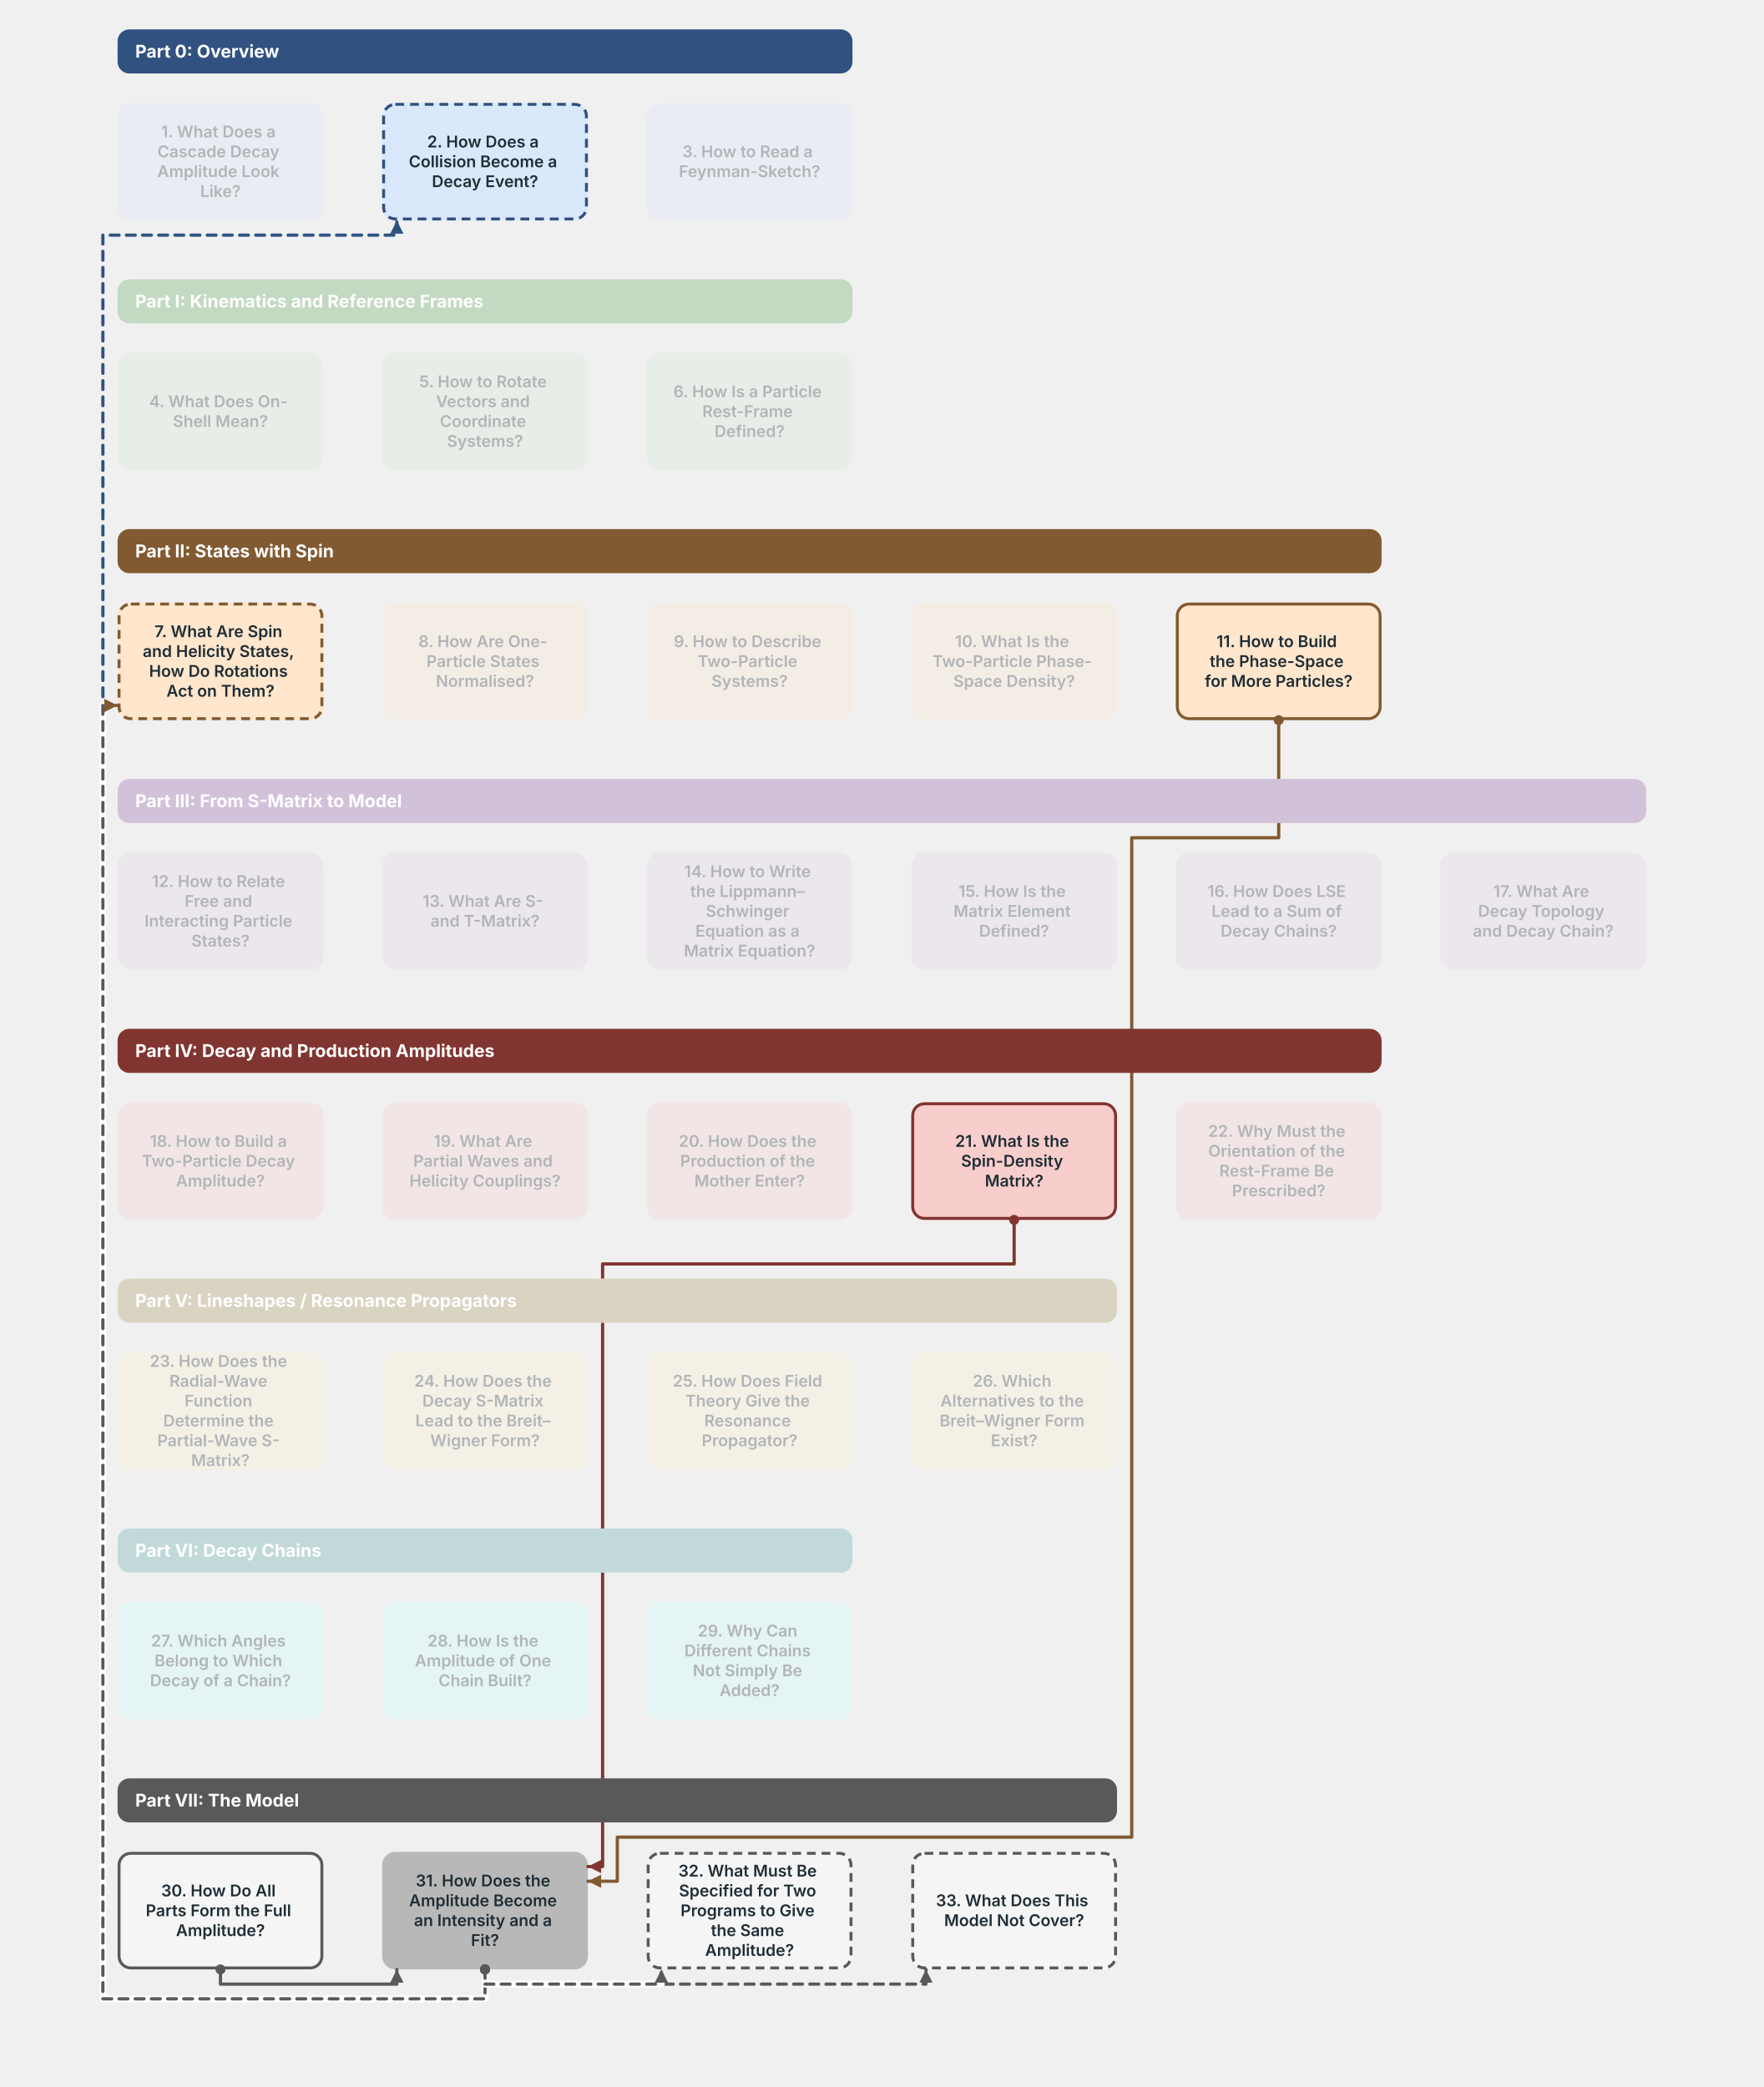
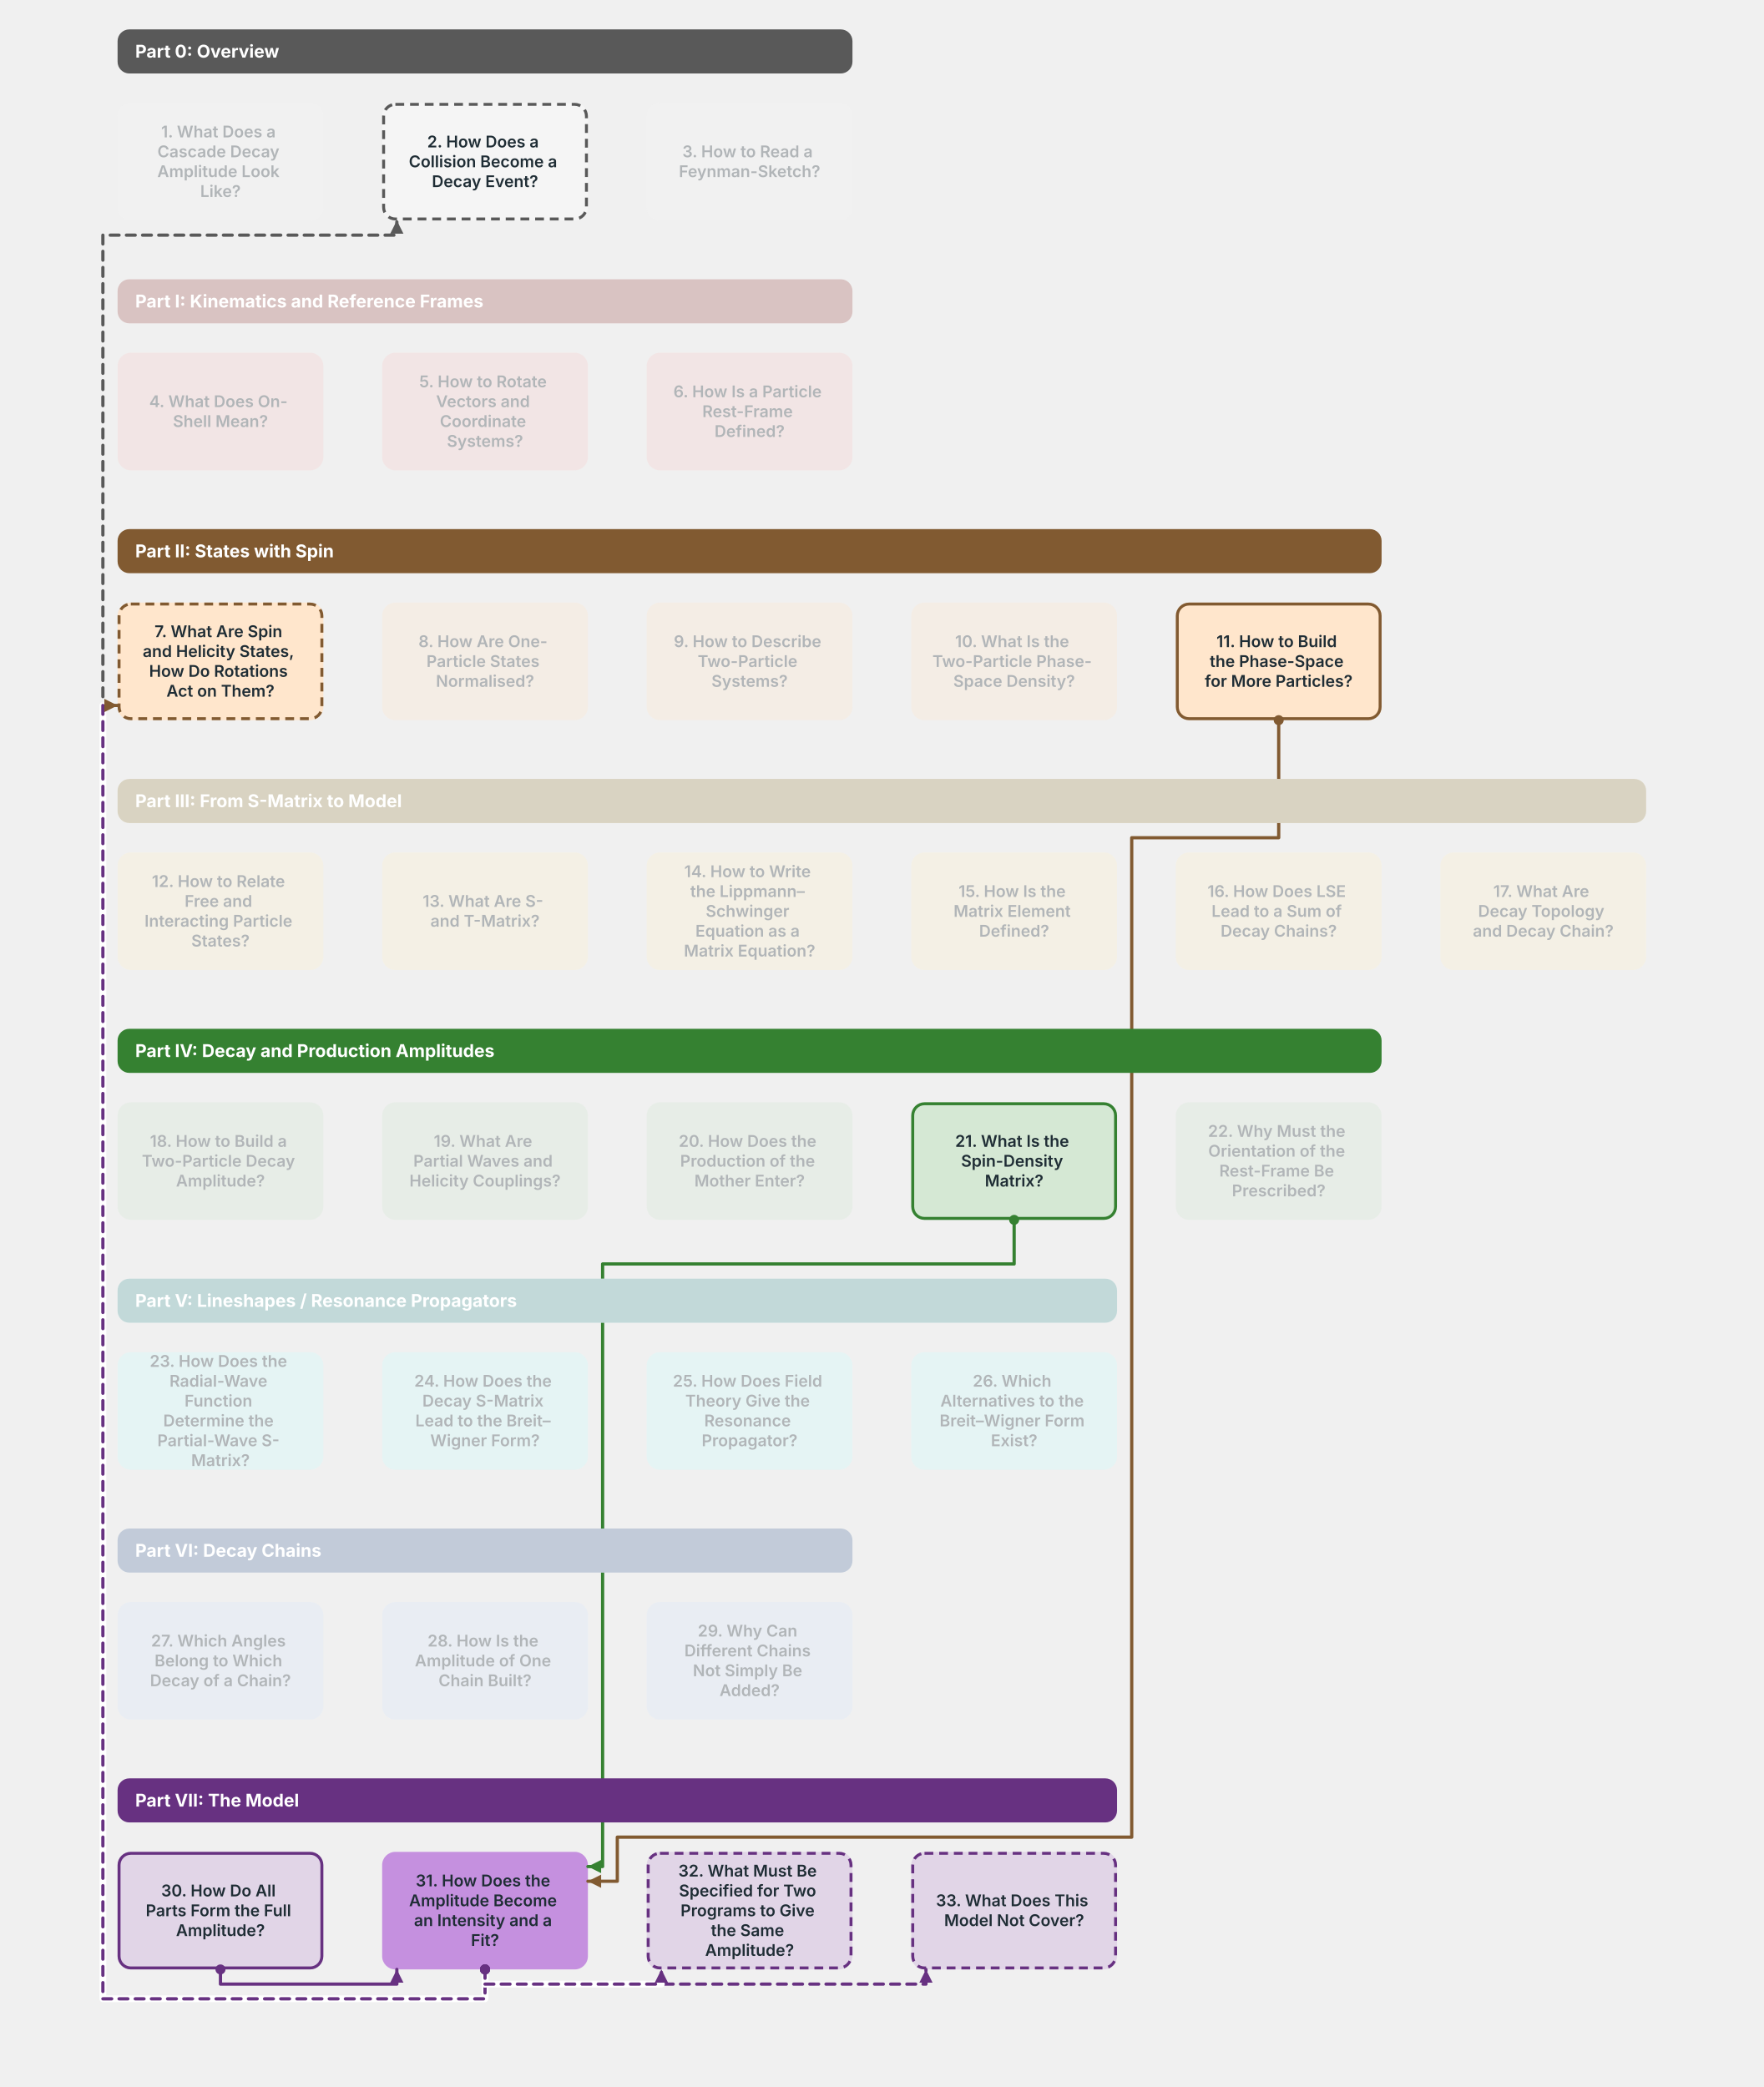
<svg xmlns="http://www.w3.org/2000/svg" viewBox="0 0 1200 1420" width="1200" height="1420" role="img" aria-label="Flow chart of the FAQ">
  <style>text{font-family:Inter,"Source Sans 3","Noto Sans","DejaVu Sans",sans-serif;font-size:11px;font-weight:600}.bar-title{font-size:12px;font-weight:700}</style>
  <g class="card" data-n="1" opacity="0.3">
-     <rect class="card-bg" data-n="1" x="80" y="70" width="140" height="80" rx="9" fill="#DAE8FC" />
+     <rect class="card-bg" data-n="1" x="80" y="70" width="140" height="80" rx="9" fill="#F5F5F5" />
    <text fill="#1f2d35" text-anchor="middle">
      <tspan x="150" y="93.5">1. What Does a</tspan>
      <tspan x="150" y="107.0">Cascade Decay</tspan>
      <tspan x="150" y="120.5">Amplitude Look</tspan>
      <tspan x="150" y="134.0">Like?</tspan>
    </text>
  </g>
  <g class="card" data-n="2" opacity="1">
-     <rect class="card-bg" data-n="2" x="260" y="70" width="140" height="80" rx="9" fill="#DAE8FC" />
-     <rect class="frame see" data-n="2" x="261" y="71" width="138" height="78" rx="8" fill="none" stroke="#315281" stroke-width="2" stroke-dasharray="6 4" />
+     <rect class="card-bg" data-n="2" x="260" y="70" width="140" height="80" rx="9" fill="#F5F5F5" />
+     <rect class="frame see" data-n="2" x="261" y="71" width="138" height="78" rx="8" fill="none" stroke="#595959" stroke-width="2" stroke-dasharray="6 4" />
    <text fill="#1f2d35" text-anchor="middle">
      <tspan x="330" y="100.3">2. How Does a</tspan>
      <tspan x="330" y="113.8">Collision Become a</tspan>
      <tspan x="330" y="127.3">Decay Event?</tspan>
    </text>
  </g>
  <g class="card" data-n="3" opacity="0.3">
-     <rect class="card-bg" data-n="3" x="440" y="70" width="140" height="80" rx="9" fill="#DAE8FC" />
+     <rect class="card-bg" data-n="3" x="440" y="70" width="140" height="80" rx="9" fill="#F5F5F5" />
    <text fill="#1f2d35" text-anchor="middle">
      <tspan x="510" y="107.0">3. How to Read a</tspan>
      <tspan x="510" y="120.5">Feynman-Sketch?</tspan>
    </text>
  </g>
  <g class="card" data-n="4" opacity="0.3">
-     <rect class="card-bg" data-n="4" x="80" y="240" width="140" height="80" rx="9" fill="#D5E8D4" />
+     <rect class="card-bg" data-n="4" x="80" y="240" width="140" height="80" rx="9" fill="#F8CECC" />
    <text fill="#1f2d35" text-anchor="middle">
      <tspan x="150" y="277.0">4. What Does On-</tspan>
      <tspan x="150" y="290.5">Shell Mean?</tspan>
    </text>
  </g>
  <g class="card" data-n="5" opacity="0.3">
-     <rect class="card-bg" data-n="5" x="260" y="240" width="140" height="80" rx="9" fill="#D5E8D4" />
+     <rect class="card-bg" data-n="5" x="260" y="240" width="140" height="80" rx="9" fill="#F8CECC" />
    <text fill="#1f2d35" text-anchor="middle">
      <tspan x="330" y="263.5">5. How to Rotate</tspan>
      <tspan x="330" y="277.0">Vectors and</tspan>
      <tspan x="330" y="290.5">Coordinate</tspan>
      <tspan x="330" y="304.0">Systems?</tspan>
    </text>
  </g>
  <g class="card" data-n="6" opacity="0.3">
-     <rect class="card-bg" data-n="6" x="440" y="240" width="140" height="80" rx="9" fill="#D5E8D4" />
+     <rect class="card-bg" data-n="6" x="440" y="240" width="140" height="80" rx="9" fill="#F8CECC" />
    <text fill="#1f2d35" text-anchor="middle">
      <tspan x="510" y="270.3">6. How Is a Particle</tspan>
      <tspan x="510" y="283.8">Rest-Frame</tspan>
      <tspan x="510" y="297.3">Defined?</tspan>
    </text>
  </g>
  <g class="card" data-n="7" opacity="1">
    <rect class="card-bg" data-n="7" x="80" y="410" width="140" height="80" rx="9" fill="#FFE6CC" />
    <rect class="frame see" data-n="7" x="81" y="411" width="138" height="78" rx="8" fill="none" stroke="#815A31" stroke-width="2" stroke-dasharray="6 4" />
    <text fill="#1f2d35" text-anchor="middle">
      <tspan x="150" y="433.5">7. What Are Spin</tspan>
      <tspan x="150" y="447.0">and Helicity States,</tspan>
      <tspan x="150" y="460.5">How Do Rotations</tspan>
      <tspan x="150" y="474.0">Act on Them?</tspan>
    </text>
  </g>
  <g class="card" data-n="8" opacity="0.3">
    <rect class="card-bg" data-n="8" x="260" y="410" width="140" height="80" rx="9" fill="#FFE6CC" />
    <text fill="#1f2d35" text-anchor="middle">
      <tspan x="330" y="440.3">8. How Are One-</tspan>
      <tspan x="330" y="453.8">Particle States</tspan>
      <tspan x="330" y="467.3">Normalised?</tspan>
    </text>
  </g>
  <g class="card" data-n="9" opacity="0.3">
    <rect class="card-bg" data-n="9" x="440" y="410" width="140" height="80" rx="9" fill="#FFE6CC" />
    <text fill="#1f2d35" text-anchor="middle">
      <tspan x="510" y="440.3">9. How to Describe</tspan>
      <tspan x="510" y="453.8">Two-Particle</tspan>
      <tspan x="510" y="467.3">Systems?</tspan>
    </text>
  </g>
  <g class="card" data-n="10" opacity="0.3">
    <rect class="card-bg" data-n="10" x="620" y="410" width="140" height="80" rx="9" fill="#FFE6CC" />
    <text fill="#1f2d35" text-anchor="middle">
      <tspan x="690" y="440.3">10. What Is the</tspan>
      <tspan x="690" y="453.8">Two-Particle Phase-</tspan>
      <tspan x="690" y="467.3">Space Density?</tspan>
    </text>
  </g>
  <g class="card" data-n="11" opacity="1">
    <rect class="card-bg" data-n="11" x="800" y="410" width="140" height="80" rx="9" fill="#FFE6CC" />
    <rect class="frame need" data-n="11" x="801" y="411" width="138" height="78" rx="8" fill="none" stroke="#815A31" stroke-width="2" />
    <text fill="#1f2d35" text-anchor="middle">
      <tspan x="870" y="440.3">11. How to Build</tspan>
      <tspan x="870" y="453.8">the Phase-Space</tspan>
      <tspan x="870" y="467.3">for More Particles?</tspan>
    </text>
  </g>
  <g class="card" data-n="12" opacity="0.3">
-     <rect class="card-bg" data-n="12" x="80" y="580" width="140" height="80" rx="9" fill="#E1D5E7" />
+     <rect class="card-bg" data-n="12" x="80" y="580" width="140" height="80" rx="9" fill="#FFF2CC" />
    <text fill="#1f2d35" text-anchor="middle">
      <tspan x="150" y="603.5">12. How to Relate</tspan>
      <tspan x="150" y="617.0">Free and</tspan>
      <tspan x="150" y="630.5">Interacting Particle</tspan>
      <tspan x="150" y="644.0">States?</tspan>
    </text>
  </g>
  <g class="card" data-n="13" opacity="0.3">
-     <rect class="card-bg" data-n="13" x="260" y="580" width="140" height="80" rx="9" fill="#E1D5E7" />
+     <rect class="card-bg" data-n="13" x="260" y="580" width="140" height="80" rx="9" fill="#FFF2CC" />
    <text fill="#1f2d35" text-anchor="middle">
      <tspan x="330" y="617.0">13. What Are S-</tspan>
      <tspan x="330" y="630.5">and T-Matrix?</tspan>
    </text>
  </g>
  <g class="card" data-n="14" opacity="0.3">
-     <rect class="card-bg" data-n="14" x="440" y="580" width="140" height="80" rx="9" fill="#E1D5E7" />
+     <rect class="card-bg" data-n="14" x="440" y="580" width="140" height="80" rx="9" fill="#FFF2CC" />
    <text fill="#1f2d35" text-anchor="middle">
      <tspan x="510" y="596.8">14. How to Write</tspan>
      <tspan x="510" y="610.3">the Lippmann–</tspan>
      <tspan x="510" y="623.8">Schwinger</tspan>
      <tspan x="510" y="637.3">Equation as a</tspan>
      <tspan x="510" y="650.8">Matrix Equation?</tspan>
    </text>
  </g>
  <g class="card" data-n="15" opacity="0.3">
-     <rect class="card-bg" data-n="15" x="620" y="580" width="140" height="80" rx="9" fill="#E1D5E7" />
+     <rect class="card-bg" data-n="15" x="620" y="580" width="140" height="80" rx="9" fill="#FFF2CC" />
    <text fill="#1f2d35" text-anchor="middle">
      <tspan x="690" y="610.3">15. How Is the</tspan>
      <tspan x="690" y="623.8">Matrix Element</tspan>
      <tspan x="690" y="637.3">Defined?</tspan>
    </text>
  </g>
  <g class="card" data-n="16" opacity="0.3">
-     <rect class="card-bg" data-n="16" x="800" y="580" width="140" height="80" rx="9" fill="#E1D5E7" />
+     <rect class="card-bg" data-n="16" x="800" y="580" width="140" height="80" rx="9" fill="#FFF2CC" />
    <text fill="#1f2d35" text-anchor="middle">
      <tspan x="870" y="610.3">16. How Does LSE</tspan>
      <tspan x="870" y="623.8">Lead to a Sum of</tspan>
      <tspan x="870" y="637.3">Decay Chains?</tspan>
    </text>
  </g>
  <g class="card" data-n="17" opacity="0.3">
-     <rect class="card-bg" data-n="17" x="980" y="580" width="140" height="80" rx="9" fill="#E1D5E7" />
+     <rect class="card-bg" data-n="17" x="980" y="580" width="140" height="80" rx="9" fill="#FFF2CC" />
    <text fill="#1f2d35" text-anchor="middle">
      <tspan x="1050" y="610.3">17. What Are</tspan>
      <tspan x="1050" y="623.8">Decay Topology</tspan>
      <tspan x="1050" y="637.3">and Decay Chain?</tspan>
    </text>
  </g>
  <g class="card" data-n="18" opacity="0.3">
-     <rect class="card-bg" data-n="18" x="80" y="750" width="140" height="80" rx="9" fill="#F8CECC" />
+     <rect class="card-bg" data-n="18" x="80" y="750" width="140" height="80" rx="9" fill="#D5E8D4" />
    <text fill="#1f2d35" text-anchor="middle">
      <tspan x="150" y="780.3">18. How to Build a</tspan>
      <tspan x="150" y="793.8">Two-Particle Decay</tspan>
      <tspan x="150" y="807.3">Amplitude?</tspan>
    </text>
  </g>
  <g class="card" data-n="19" opacity="0.3">
-     <rect class="card-bg" data-n="19" x="260" y="750" width="140" height="80" rx="9" fill="#F8CECC" />
+     <rect class="card-bg" data-n="19" x="260" y="750" width="140" height="80" rx="9" fill="#D5E8D4" />
    <text fill="#1f2d35" text-anchor="middle">
      <tspan x="330" y="780.3">19. What Are</tspan>
      <tspan x="330" y="793.8">Partial Waves and</tspan>
      <tspan x="330" y="807.3">Helicity Couplings?</tspan>
    </text>
  </g>
  <g class="card" data-n="20" opacity="0.3">
-     <rect class="card-bg" data-n="20" x="440" y="750" width="140" height="80" rx="9" fill="#F8CECC" />
+     <rect class="card-bg" data-n="20" x="440" y="750" width="140" height="80" rx="9" fill="#D5E8D4" />
    <text fill="#1f2d35" text-anchor="middle">
      <tspan x="510" y="780.3">20. How Does the</tspan>
      <tspan x="510" y="793.8">Production of the</tspan>
      <tspan x="510" y="807.3">Mother Enter?</tspan>
    </text>
  </g>
  <g class="card" data-n="21" opacity="1">
-     <rect class="card-bg" data-n="21" x="620" y="750" width="140" height="80" rx="9" fill="#F8CECC" />
-     <rect class="frame need" data-n="21" x="621" y="751" width="138" height="78" rx="8" fill="none" stroke="#813531" stroke-width="2" />
+     <rect class="card-bg" data-n="21" x="620" y="750" width="140" height="80" rx="9" fill="#D5E8D4" />
+     <rect class="frame need" data-n="21" x="621" y="751" width="138" height="78" rx="8" fill="none" stroke="#358131" stroke-width="2" />
    <text fill="#1f2d35" text-anchor="middle">
      <tspan x="690" y="780.3">21. What Is the</tspan>
      <tspan x="690" y="793.8">Spin-Density</tspan>
      <tspan x="690" y="807.3">Matrix?</tspan>
    </text>
  </g>
  <g class="card" data-n="22" opacity="0.3">
-     <rect class="card-bg" data-n="22" x="800" y="750" width="140" height="80" rx="9" fill="#F8CECC" />
+     <rect class="card-bg" data-n="22" x="800" y="750" width="140" height="80" rx="9" fill="#D5E8D4" />
    <text fill="#1f2d35" text-anchor="middle">
      <tspan x="870" y="773.5">22. Why Must the</tspan>
      <tspan x="870" y="787.0">Orientation of the</tspan>
      <tspan x="870" y="800.5">Rest-Frame Be</tspan>
      <tspan x="870" y="814.0">Prescribed?</tspan>
    </text>
  </g>
  <g class="card" data-n="23" opacity="0.3">
-     <rect class="card-bg" data-n="23" x="80" y="920" width="140" height="80" rx="9" fill="#FFF2CC" />
+     <rect class="card-bg" data-n="23" x="80" y="920" width="140" height="80" rx="9" fill="#CCFFFF" />
    <text fill="#1f2d35" text-anchor="middle">
      <tspan x="150" y="930.0">23. How Does the</tspan>
      <tspan x="150" y="943.5">Radial-Wave</tspan>
      <tspan x="150" y="957.0">Function</tspan>
      <tspan x="150" y="970.5">Determine the</tspan>
      <tspan x="150" y="984.0">Partial-Wave S-</tspan>
      <tspan x="150" y="997.5">Matrix?</tspan>
    </text>
  </g>
  <g class="card" data-n="24" opacity="0.3">
-     <rect class="card-bg" data-n="24" x="260" y="920" width="140" height="80" rx="9" fill="#FFF2CC" />
+     <rect class="card-bg" data-n="24" x="260" y="920" width="140" height="80" rx="9" fill="#CCFFFF" />
    <text fill="#1f2d35" text-anchor="middle">
      <tspan x="330" y="943.5">24. How Does the</tspan>
      <tspan x="330" y="957.0">Decay S-Matrix</tspan>
      <tspan x="330" y="970.5">Lead to the Breit–</tspan>
      <tspan x="330" y="984.0">Wigner Form?</tspan>
    </text>
  </g>
  <g class="card" data-n="25" opacity="0.3">
-     <rect class="card-bg" data-n="25" x="440" y="920" width="140" height="80" rx="9" fill="#FFF2CC" />
+     <rect class="card-bg" data-n="25" x="440" y="920" width="140" height="80" rx="9" fill="#CCFFFF" />
    <text fill="#1f2d35" text-anchor="middle">
      <tspan x="510" y="943.5">25. How Does Field</tspan>
      <tspan x="510" y="957.0">Theory Give the</tspan>
      <tspan x="510" y="970.5">Resonance</tspan>
      <tspan x="510" y="984.0">Propagator?</tspan>
    </text>
  </g>
  <g class="card" data-n="26" opacity="0.3">
-     <rect class="card-bg" data-n="26" x="620" y="920" width="140" height="80" rx="9" fill="#FFF2CC" />
+     <rect class="card-bg" data-n="26" x="620" y="920" width="140" height="80" rx="9" fill="#CCFFFF" />
    <text fill="#1f2d35" text-anchor="middle">
      <tspan x="690" y="943.5">26. Which</tspan>
      <tspan x="690" y="957.0">Alternatives to the</tspan>
      <tspan x="690" y="970.5">Breit–Wigner Form</tspan>
      <tspan x="690" y="984.0">Exist?</tspan>
    </text>
  </g>
  <g class="card" data-n="27" opacity="0.3">
-     <rect class="card-bg" data-n="27" x="80" y="1090" width="140" height="80" rx="9" fill="#CCFFFF" />
+     <rect class="card-bg" data-n="27" x="80" y="1090" width="140" height="80" rx="9" fill="#DAE8FC" />
    <text fill="#1f2d35" text-anchor="middle">
      <tspan x="150" y="1120.3">27. Which Angles</tspan>
      <tspan x="150" y="1133.8">Belong to Which</tspan>
      <tspan x="150" y="1147.3">Decay of a Chain?</tspan>
    </text>
  </g>
  <g class="card" data-n="28" opacity="0.3">
-     <rect class="card-bg" data-n="28" x="260" y="1090" width="140" height="80" rx="9" fill="#CCFFFF" />
+     <rect class="card-bg" data-n="28" x="260" y="1090" width="140" height="80" rx="9" fill="#DAE8FC" />
    <text fill="#1f2d35" text-anchor="middle">
      <tspan x="330" y="1120.3">28. How Is the</tspan>
      <tspan x="330" y="1133.8">Amplitude of One</tspan>
      <tspan x="330" y="1147.3">Chain Built?</tspan>
    </text>
  </g>
  <g class="card" data-n="29" opacity="0.3">
-     <rect class="card-bg" data-n="29" x="440" y="1090" width="140" height="80" rx="9" fill="#CCFFFF" />
+     <rect class="card-bg" data-n="29" x="440" y="1090" width="140" height="80" rx="9" fill="#DAE8FC" />
    <text fill="#1f2d35" text-anchor="middle">
      <tspan x="510" y="1113.5">29. Why Can</tspan>
      <tspan x="510" y="1127.0">Different Chains</tspan>
      <tspan x="510" y="1140.5">Not Simply Be</tspan>
      <tspan x="510" y="1154.0">Added?</tspan>
    </text>
  </g>
  <g class="card" data-n="30" opacity="1">
-     <rect class="card-bg" data-n="30" x="80" y="1260" width="140" height="80" rx="9" fill="#F5F5F5" />
-     <rect class="frame need" data-n="30" x="81" y="1261" width="138" height="78" rx="8" fill="none" stroke="#595959" stroke-width="2" />
+     <rect class="card-bg" data-n="30" x="80" y="1260" width="140" height="80" rx="9" fill="#E1D5E7" />
+     <rect class="frame need" data-n="30" x="81" y="1261" width="138" height="78" rx="8" fill="none" stroke="#673181" stroke-width="2" />
    <text fill="#1f2d35" text-anchor="middle">
      <tspan x="150" y="1290.3">30. How Do All</tspan>
      <tspan x="150" y="1303.8">Parts Form the Full</tspan>
      <tspan x="150" y="1317.3">Amplitude?</tspan>
    </text>
  </g>
  <g class="card" data-n="31" opacity="1">
-     <rect class="card-bg" data-n="31" x="260" y="1260" width="140" height="80" rx="9" fill="#B8B8B8" />
+     <rect class="card-bg" data-n="31" x="260" y="1260" width="140" height="80" rx="9" fill="#C590DF" />
    <text fill="#1f2d35" text-anchor="middle">
      <tspan x="330" y="1283.5">31. How Does the</tspan>
      <tspan x="330" y="1297.0">Amplitude Become</tspan>
      <tspan x="330" y="1310.5">an Intensity and a</tspan>
      <tspan x="330" y="1324.0">Fit?</tspan>
    </text>
  </g>
  <g class="card" data-n="32" opacity="1">
-     <rect class="card-bg" data-n="32" x="440" y="1260" width="140" height="80" rx="9" fill="#F5F5F5" />
-     <rect class="frame see" data-n="32" x="441" y="1261" width="138" height="78" rx="8" fill="none" stroke="#595959" stroke-width="2" stroke-dasharray="6 4" />
+     <rect class="card-bg" data-n="32" x="440" y="1260" width="140" height="80" rx="9" fill="#E1D5E7" />
+     <rect class="frame see" data-n="32" x="441" y="1261" width="138" height="78" rx="8" fill="none" stroke="#673181" stroke-width="2" stroke-dasharray="6 4" />
    <text fill="#1f2d35" text-anchor="middle">
      <tspan x="510" y="1276.8">32. What Must Be</tspan>
      <tspan x="510" y="1290.3">Specified for Two</tspan>
      <tspan x="510" y="1303.8">Programs to Give</tspan>
      <tspan x="510" y="1317.3">the Same</tspan>
      <tspan x="510" y="1330.8">Amplitude?</tspan>
    </text>
  </g>
  <g class="card" data-n="33" opacity="1">
-     <rect class="card-bg" data-n="33" x="620" y="1260" width="140" height="80" rx="9" fill="#F5F5F5" />
-     <rect class="frame see" data-n="33" x="621" y="1261" width="138" height="78" rx="8" fill="none" stroke="#595959" stroke-width="2" stroke-dasharray="6 4" />
+     <rect class="card-bg" data-n="33" x="620" y="1260" width="140" height="80" rx="9" fill="#E1D5E7" />
+     <rect class="frame see" data-n="33" x="621" y="1261" width="138" height="78" rx="8" fill="none" stroke="#673181" stroke-width="2" stroke-dasharray="6 4" />
    <text fill="#1f2d35" text-anchor="middle">
      <tspan x="690" y="1297.0">33. What Does This</tspan>
      <tspan x="690" y="1310.5">Model Not Cover?</tspan>
    </text>
  </g>
  <g class="lines" fill="none" stroke-linejoin="round" stroke-linecap="round">
-     <path class="see" data-card="32" data-from="31" data-to="32" d="M330 1340 L330 1350 L450 1350 L450 1340" stroke="#595959" stroke-width="2.2" stroke-dasharray="6 5" />
-     <path class="see" data-card="33" data-from="31" data-to="33" d="M330 1340 L330 1350 L630 1350 L630 1340" stroke="#595959" stroke-width="2.2" stroke-dasharray="6 5" />
+     <path class="see" data-card="32" data-from="31" data-to="32" d="M330 1340 L330 1350 L450 1350 L450 1340" stroke="#673181" stroke-width="2.2" stroke-dasharray="6 5" />
+     <path class="see" data-card="33" data-from="31" data-to="33" d="M330 1340 L330 1350 L630 1350 L630 1340" stroke="#673181" stroke-width="2.2" stroke-dasharray="6 5" />
    <path class="see" data-card="7" data-from="31" data-to="7" d="M330 1340 L330 1360 L70 1360 L70 480 L80 480" stroke="#815A31" stroke-width="2.2" stroke-dasharray="6 5" />
-     <path class="see" data-card="2" data-from="31" data-to="2" d="M330 1340 L330 1360 L70 1360 L70 160 L270 160 L270 150" stroke="#315281" stroke-width="2.2" stroke-dasharray="6 5" />
+     <path class="see" data-card="2" data-from="31" data-to="2" d="M330 1340 L330 1360 L70 1360 L70 160 L270 160 L270 150" stroke="#595959" stroke-width="2.2" stroke-dasharray="6 5" />
    <path class="trunk-under" d="M70 480 L70 1360 L330 1360 L330 1350" stroke="#fff" stroke-width="4.6" />
-     <path class="trunk" d="M70 480 L70 1360 L330 1360 L330 1350" stroke="#595959" stroke-width="2.2" stroke-dasharray="6 5" />
+     <path class="trunk" d="M70 480 L70 1360 L330 1360 L330 1350" stroke="#673181" stroke-width="2.2" stroke-dasharray="6 5" />
    <path class="trunk-under" d="M330 1340 L330 1350" stroke="#fff" stroke-width="4.6" />
-     <path class="trunk" d="M330 1340 L330 1350" stroke="#595959" stroke-width="2.2" stroke-dasharray="6 5" />
+     <path class="trunk" d="M330 1340 L330 1350" stroke="#673181" stroke-width="2.2" stroke-dasharray="6 5" />
    <path class="trunk-under" d="M330 1350 L450 1350" stroke="#fff" stroke-width="4.6" />
-     <path class="trunk" d="M330 1350 L450 1350" stroke="#595959" stroke-width="2.2" stroke-dasharray="6 5" />
-     <path class="need" data-card="30" data-from="30" data-to="31" d="M150 1340 L150 1350 L270 1350 L270 1340" stroke="#595959" stroke-width="2.2" />
-     <path class="need" data-card="21" data-from="21" data-to="31" d="M690 830 L690 860 L410 860 L410 1270 L400 1270" stroke="#813531" stroke-width="2.2" />
+     <path class="trunk" d="M330 1350 L450 1350" stroke="#673181" stroke-width="2.2" stroke-dasharray="6 5" />
+     <path class="need" data-card="30" data-from="30" data-to="31" d="M150 1340 L150 1350 L270 1350 L270 1340" stroke="#673181" stroke-width="2.2" />
+     <path class="need" data-card="21" data-from="21" data-to="31" d="M690 830 L690 860 L410 860 L410 1270 L400 1270" stroke="#358131" stroke-width="2.2" />
    <path class="need" data-card="11" data-from="11" data-to="31" d="M870 490 L870 570 L770 570 L770 1250 L420 1250 L420 1280 L400 1280" stroke="#815A31" stroke-width="2.2" />
-     <polygon class="arrow" data-card="30" points="270,1340 274.5,1349 265.5,1349" fill="#595959" stroke="none" />
-     <polygon class="arrow" data-card="21" points="400,1270 409,1265.5 409,1274.5" fill="#813531" stroke="none" />
+     <polygon class="arrow" data-card="30" points="270,1340 274.5,1349 265.5,1349" fill="#673181" stroke="none" />
+     <polygon class="arrow" data-card="21" points="400,1270 409,1265.5 409,1274.5" fill="#358131" stroke="none" />
    <polygon class="arrow" data-card="11" points="400,1280 409,1275.5 409,1284.5" fill="#815A31" stroke="none" />
-     <polygon class="arrow" data-card="32" points="450,1340 454.5,1349 445.5,1349" fill="#595959" stroke="none" />
-     <polygon class="arrow" data-card="33" points="630,1340 634.5,1349 625.5,1349" fill="#595959" stroke="none" />
+     <polygon class="arrow" data-card="32" points="450,1340 454.5,1349 445.5,1349" fill="#673181" stroke="none" />
+     <polygon class="arrow" data-card="33" points="630,1340 634.5,1349 625.5,1349" fill="#673181" stroke="none" />
    <polygon class="arrow" data-card="7" points="80,480 71,484.5 71,475.5" fill="#815A31" stroke="none" />
-     <polygon class="arrow" data-card="2" points="270,150 274.5,159 265.5,159" fill="#315281" stroke="none" />
-     <circle class="start" data-card="30" cx="150" cy="1340" r="3.4" fill="#595959" stroke="none" />
-     <circle class="start" data-card="21" cx="690" cy="830" r="3.4" fill="#813531" stroke="none" />
+     <polygon class="arrow" data-card="2" points="270,150 274.5,159 265.5,159" fill="#595959" stroke="none" />
+     <circle class="start" data-card="30" cx="150" cy="1340" r="3.4" fill="#673181" stroke="none" />
+     <circle class="start" data-card="21" cx="690" cy="830" r="3.4" fill="#358131" stroke="none" />
    <circle class="start" data-card="11" cx="870" cy="490" r="3.4" fill="#815A31" stroke="none" />
-     <circle class="start" data-card="32" cx="330" cy="1340" r="3.4" fill="#595959" stroke="none" />
-     <circle class="start" data-card="33" cx="330" cy="1340" r="3.4" fill="#595959" stroke="none" />
-     <circle class="start" data-card="7" cx="330" cy="1340" r="3.4" fill="#595959" stroke="none" />
-     <circle class="start" data-card="2" cx="330" cy="1340" r="3.4" fill="#595959" stroke="none" />
+     <circle class="start" data-card="32" cx="330" cy="1340" r="3.4" fill="#673181" stroke="none" />
+     <circle class="start" data-card="33" cx="330" cy="1340" r="3.4" fill="#673181" stroke="none" />
+     <circle class="start" data-card="7" cx="330" cy="1340" r="3.4" fill="#673181" stroke="none" />
+     <circle class="start" data-card="2" cx="330" cy="1340" r="3.4" fill="#673181" stroke="none" />
  </g>
  <g class="bar" data-part="0" opacity="1">
-     <rect x="80" y="20" width="500" height="30" rx="8" fill="#315281" />
+     <rect x="80" y="20" width="500" height="30" rx="8" fill="#595959" />
    <text class="bar-title" x="92" y="39.2" fill="#fff">Part 0: Overview</text>
  </g>
  <rect class="bar-underlay" x="80" y="190" width="500" height="30" rx="8" fill="#fff" />
  <g class="bar" data-part="1" opacity="0.3">
-     <rect x="80" y="190" width="500" height="30" rx="8" fill="#358131" />
+     <rect x="80" y="190" width="500" height="30" rx="8" fill="#813531" />
    <text class="bar-title" x="92" y="209.2" fill="#fff">Part I: Kinematics and Reference Frames</text>
  </g>
  <g class="bar" data-part="2" opacity="1">
    <rect x="80" y="360" width="860" height="30" rx="8" fill="#815A31" />
    <text class="bar-title" x="92" y="379.2" fill="#fff">Part II: States with Spin</text>
  </g>
  <rect class="bar-underlay" x="80" y="530" width="1040" height="30" rx="8" fill="#fff" />
  <g class="bar" data-part="3" opacity="0.3">
-     <rect x="80" y="530" width="1040" height="30" rx="8" fill="#673181" />
+     <rect x="80" y="530" width="1040" height="30" rx="8" fill="#816D31" />
    <text class="bar-title" x="92" y="549.2" fill="#fff">Part III: From S-Matrix to Model</text>
  </g>
  <g class="bar" data-part="4" opacity="1">
-     <rect x="80" y="700" width="860" height="30" rx="8" fill="#813531" />
+     <rect x="80" y="700" width="860" height="30" rx="8" fill="#358131" />
    <text class="bar-title" x="92" y="719.2" fill="#fff">Part IV: Decay and Production Amplitudes</text>
  </g>
  <rect class="bar-underlay" x="80" y="870" width="680" height="30" rx="8" fill="#fff" />
  <g class="bar" data-part="5" opacity="0.3">
-     <rect x="80" y="870" width="680" height="30" rx="8" fill="#816D31" />
+     <rect x="80" y="870" width="680" height="30" rx="8" fill="#318181" />
    <text class="bar-title" x="92" y="889.2" fill="#fff">Part V: Lineshapes / Resonance Propagators</text>
  </g>
  <rect class="bar-underlay" x="80" y="1040" width="500" height="30" rx="8" fill="#fff" />
  <g class="bar" data-part="6" opacity="0.3">
-     <rect x="80" y="1040" width="500" height="30" rx="8" fill="#318181" />
+     <rect x="80" y="1040" width="500" height="30" rx="8" fill="#315281" />
    <text class="bar-title" x="92" y="1059.2" fill="#fff">Part VI: Decay Chains</text>
  </g>
  <g class="bar" data-part="7" opacity="1">
-     <rect x="80" y="1210" width="680" height="30" rx="8" fill="#595959" />
+     <rect x="80" y="1210" width="680" height="30" rx="8" fill="#673181" />
    <text class="bar-title" x="92" y="1229.2" fill="#fff">Part VII: The Model</text>
  </g>
</svg>
